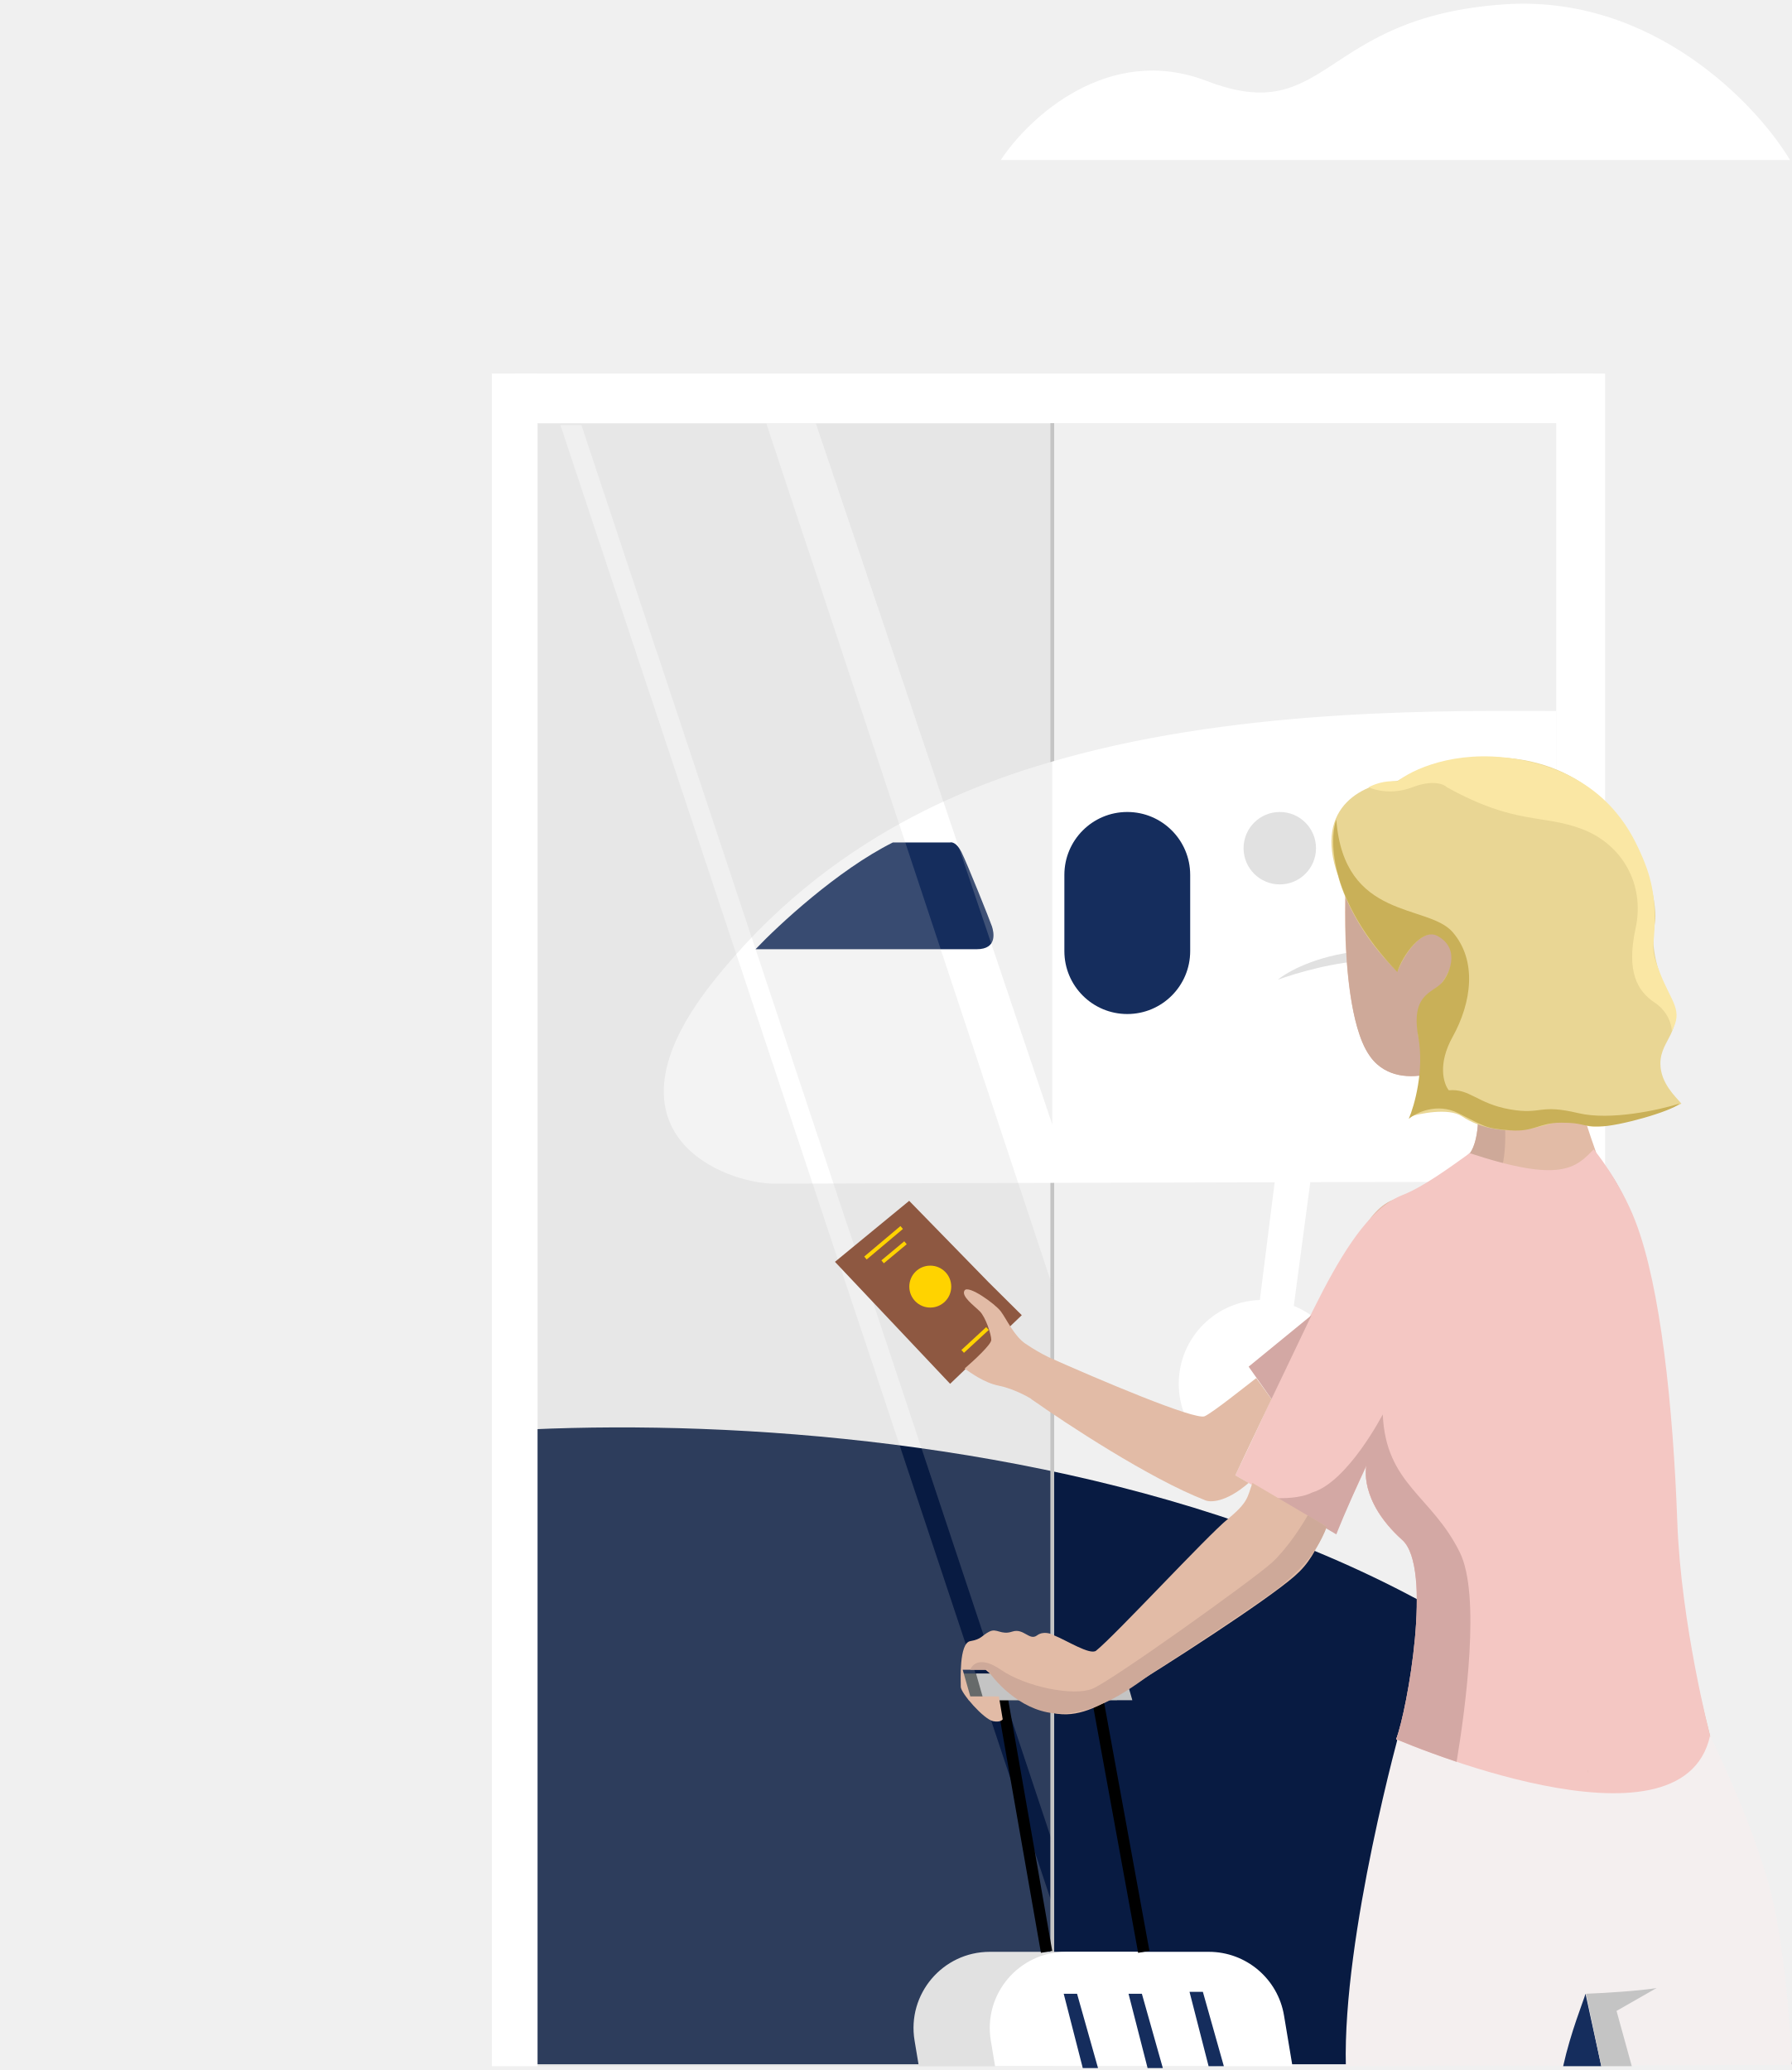
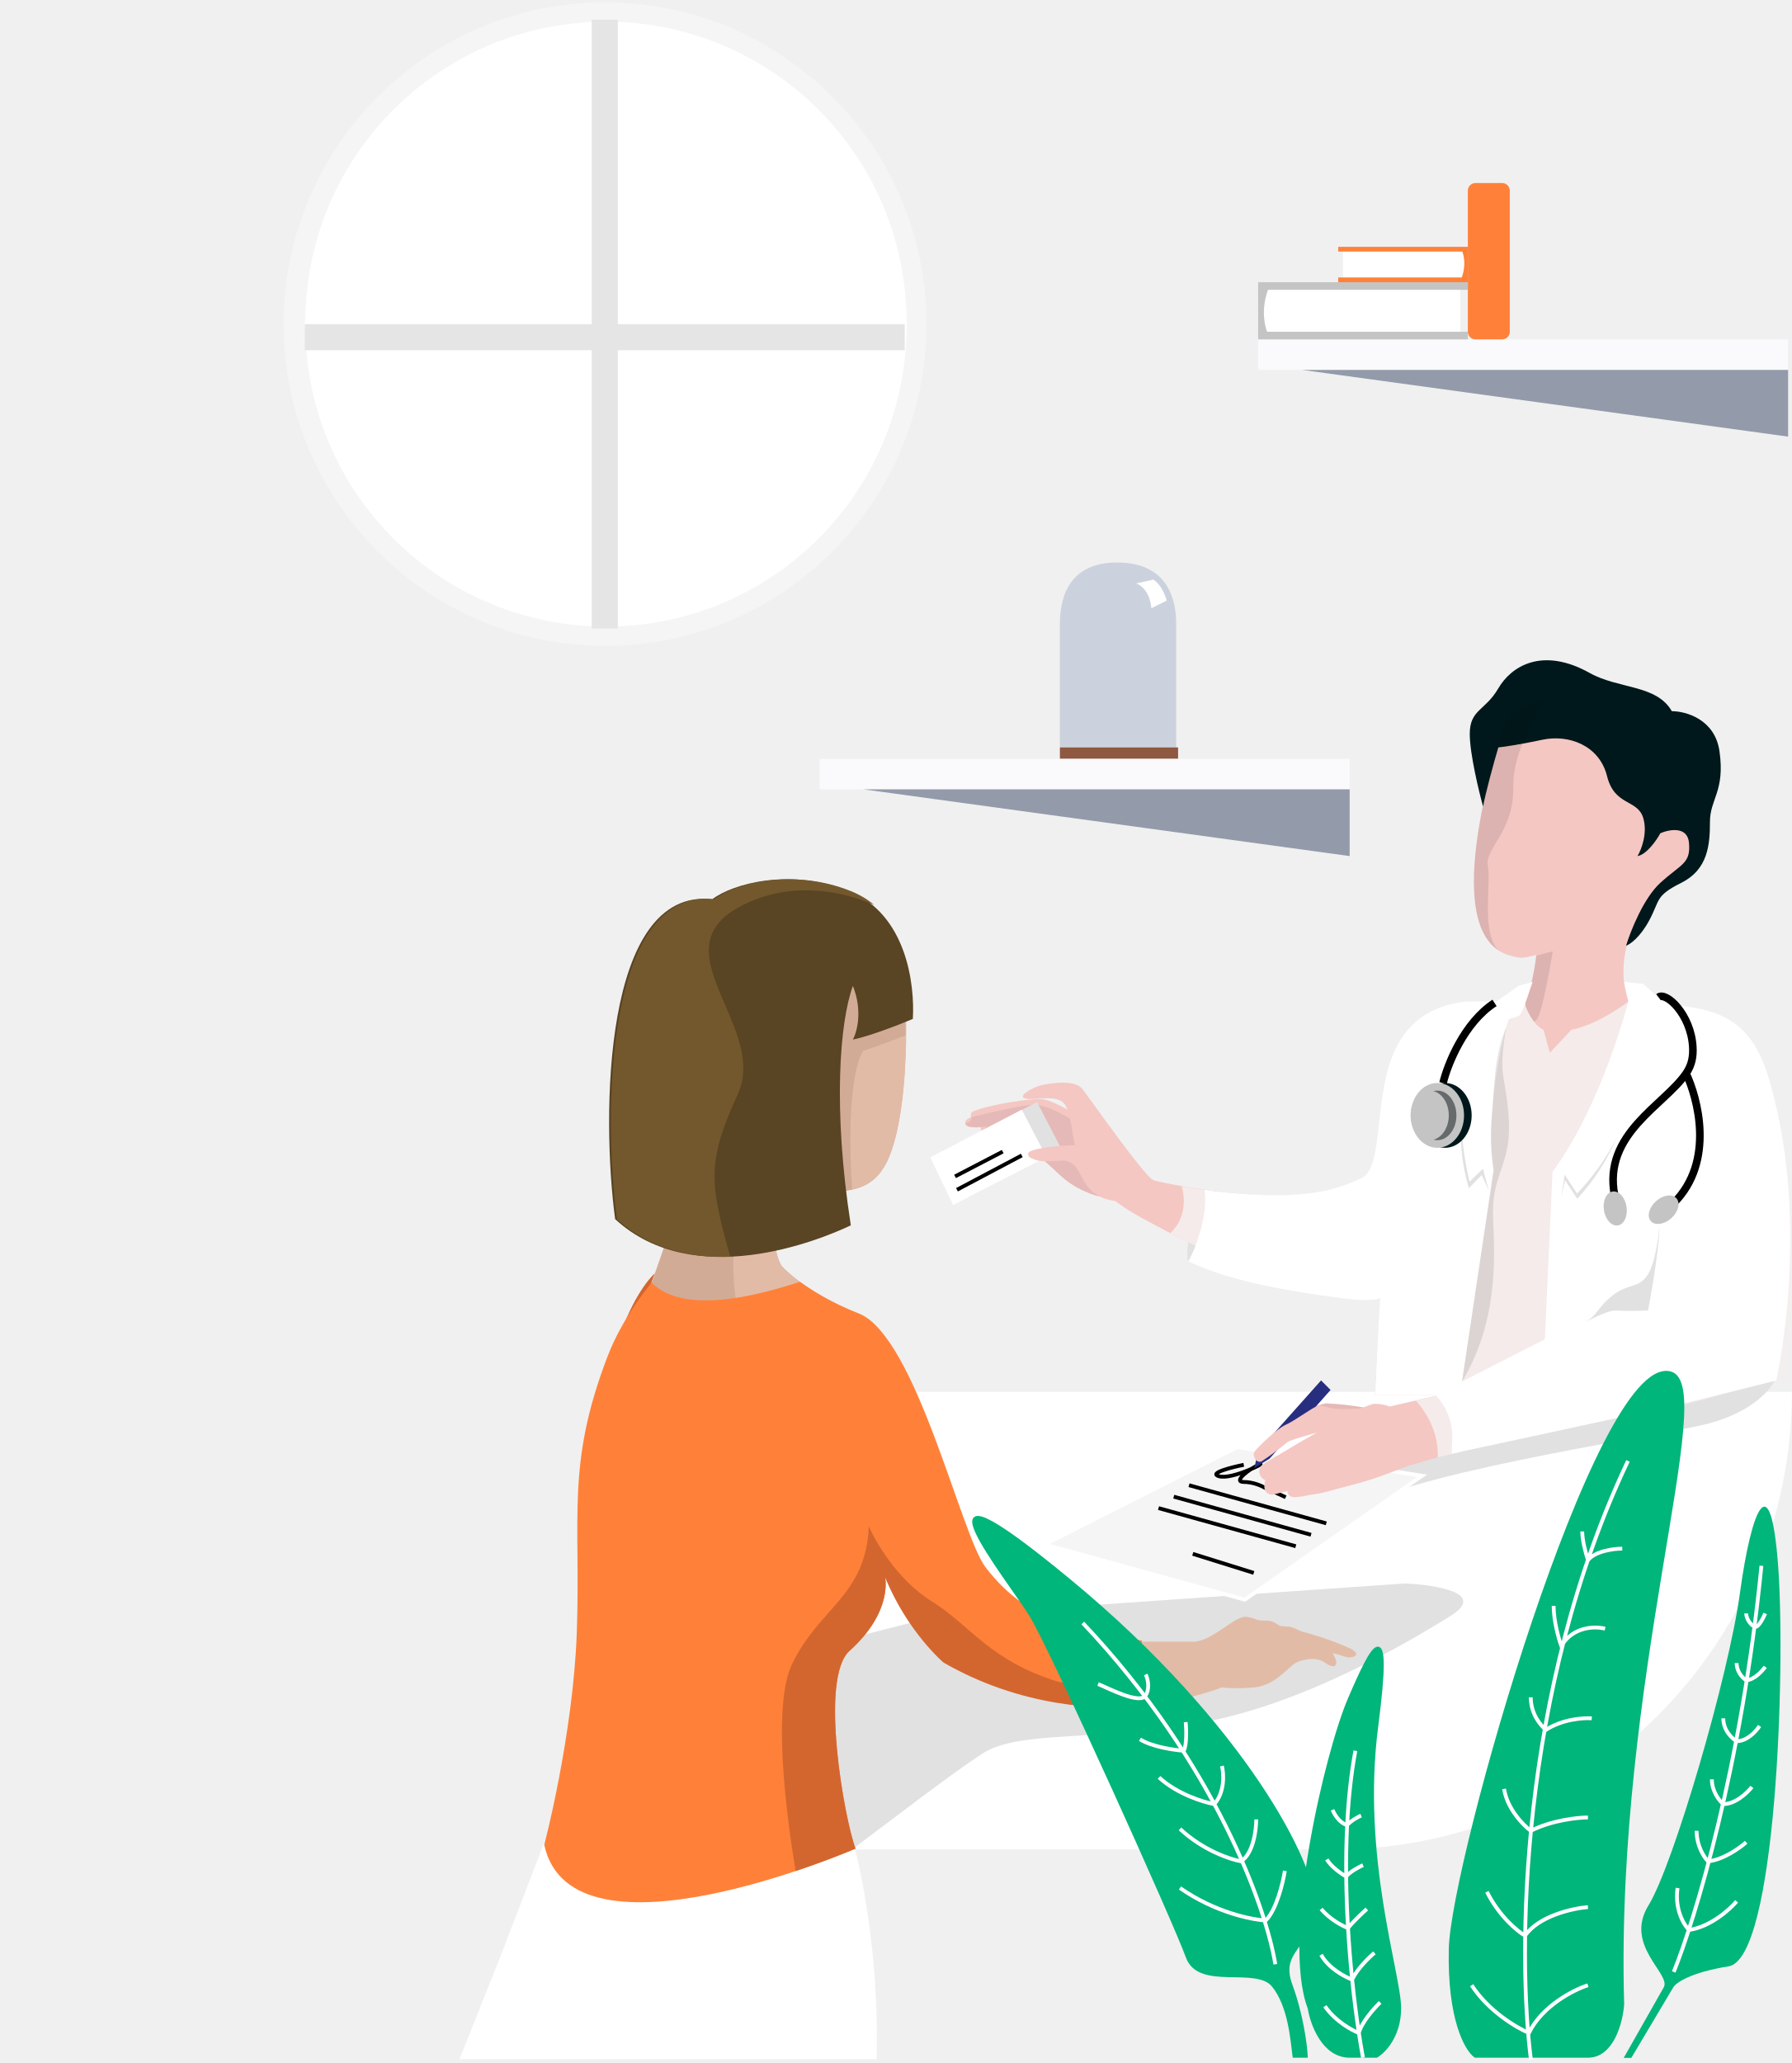
- <svg xmlns="http://www.w3.org/2000/svg" fill="none" viewBox="0 0 470 543">
-   <path d="M470 541.499C436.919 391.39 232.167 368.667 129.5 375.5v166l340.5-.001z" fill="#081B42" />
-   <path d="M276 99.26V540" stroke="#C4C4C4" />
-   <circle cx="331.172" cy="362.999" r="22" fill="#fff" />
-   <path d="M278.672 198.999c48.5-13.535 102.5-12.499 129.5-12.499V310c-57 0-194.6.499-205 .499-13 0-47.5-13-16.5-52.5s70.5-53 92-59z" fill="#fff" />
-   <path d="M359.672 251.999h53.5v-3c-14-.333-44.9-.7-56.5.5-11.6 1.2-19.167 5.5-21.5 7.5 4.5-1.666 15.7-5 24.5-5z" fill="#E1E1E1" />
-   <path d="M329.166 351.142l6.566-52.143 8.799 4.752-8.203 61.488-7.162-14.097z" fill="#fff" />
-   <rect x="279.172" y="212.999" width="33" height="53" rx="16.5" fill="#152D5D" />
-   <circle cx="335.672" cy="222.499" r="9.5" fill="#E1E1E1" />
-   <circle cx="366.672" cy="222.499" r="9.5" fill="#E1E1E1" />
-   <circle cx="396.672" cy="222.499" r="9.5" fill="#E1E1E1" />
-   <path d="M249.172 220.999h-15c-14.4 7.2-30 21.667-36 28h58c5.5 0 4.5-4.5 4-6s-6.5-16.5-8-19.5c-1.2-2.4-2.5-2.667-3-2.5z" fill="#152D5D" />
-   <path fill="#fff" d="M418 98H135v13h283z" />
-   <path opacity=".8" d="M214 111.089h62V295l-62-183.911z" fill="#C4C4C4" fill-opacity=".3" />
-   <path d="M394.505 1.144c38.821-2.677 66.172 26.102 74.995 40.826h-207c7.239-11.043 28.166-30.653 53.956-20.748 32.237 12.382 29.523-16.731 78.049-20.078zM141 98h-12v444h12zM421 98h-12.828v443.178H421z" fill="#fff" />
-   <path opacity=".2" fill-rule="evenodd" clip-rule="evenodd" d="M276 337.261l-75-226.172h-60V542h135v-42.452L147 111.546h5.5L276 483.115V337.261z" fill="#C4C4C4" />
-   <path d="M345 397s4.689-1.718 13.385-12.532c0 0-2.169 9.091 9.428 19.505 8.033 7.189 1.768 45.487-1.616 52.246 0 0 32.051 31.58 84.225 6.288 0 0-13.103-47.691-14.057-74.655-1.175-30.619-4.72-50.303-15.444-79.21-10.724-28.907-13.264-44.857-11.808-60.076 1.456-15.219.723-39.05-26.107-44.807-26.83-5.757-30.003 25.793-30.003 25.793s-2.37 40.341 8.183 49.583c9.248 8.15 25.103-2.193 25.103-2.193s3.675 18.713-.582 25.322c0 0-5.874 6.718-20.384 12.496-15.152 6.007-17.582 50.063-25.615 58.133" fill="#E2BBA6" />
-   <path d="M369.771 204.23c-1.074 6.558-2.791 17.092-4.378 27.475 1.005-9.783 2.862-20.616 4.147-27.395l.231-.08z" fill="#CEA999" />
-   <path d="M353.023 229.592l12.371 2.112-.623 9.412c-.121 5.167-4.87 3.645-3.595 5.607 5.342 8.241 12.632-5.346 17.05-4.926 4.418.421 6.477 5.447 3.304 14.018-3.173 8.571 8.234 10.954 9.218 15.76.984 4.806 8.645 31.87 0 41.132l-13.245-4.005a40.029 40.029 0 008.194-6.398c4.257-6.608.582-25.322.582-25.322s-15.845 10.343-25.103 2.193a12.057 12.057 0 01-2.008-2.323c-5.272-7.38-6.025-26.113-6.175-30.129-.151-4.015.03-17.131.03-17.131z" fill="#CEA999" />
-   <path d="M366.5 254.857c-10-9.6-14.5-20.667-15.5-25-6.8-18.8 7.5-24.5 15.5-25.001 4.8-2.8 10-4.499 12-4.999 29-5.5 43 8.643 49.5 19.643 3.815 6.457 7 18 6 23s0 11 4 19.5-2.5 10.5-2.5 17c0 5.2 4.167 8.833 5.5 10.5-2.667 1.667-20.9 7.057-24.5 5.857-4.5-1.5-3-2.5-12 0s-16.5.5-21-2.5c-3.6-2.4-11.333-.667-13.5 0 1-2.834 4.9-11.4 2.5-19-2.4-7.6 2-12.834 4.5-14.5 2.667-3 6.7-9.9 1.5-13.5-5.2-3.6-10.167 4.5-12 9z" fill="#E9D694" />
-   <path d="M366.5 255c-17.6-18.4-18-34.333-16-40 2 26.5 24 22 30.5 29.5s5 18.5 0 27.5c-4 7.2-2.333 12.333-1 14 5.5-.5 7.5 3.5 16 5s7.5-1.5 18 1c8.4 2 21.167-.833 26.5-2.5-2 2-16 6-21 6s-4-1-10-1-7 2.5-13.5 2-6.5-1-13.5-4.5c-5.6-2.8-11-.167-13 1.5 1.5-3.5 4.1-12.7 2.5-21.5-2-11 3.5-11.5 6-14 1.768-1.768 5.5-9-1-12.5-4-2.154-9.167 5.167-10.5 9.5z" fill="#C9B058" />
-   <path d="M434 263c3.6 2.4 4.5 6 4.5 7.5 3-5.5 0-7.5-3-15s-1.5-6.5-1.5-14-1-12.5-5-20.5-12.5-19-32-22c-15.6-2.4-26.833 3-30.5 6-3.2-.4-6.333.834-7.5 1.5 1.667.834 6.3 2 11.5 0s8.167-.833 9 0c18 10 25 7 35.5 11s16.5 14.5 14 26 .5 16.5 5 19.5z" fill="#FAE7A4" />
-   <path d="M419.295 304.166s4.799 4.005 9.127 16.02c4.328 12.016-6.928-6.918-6.928-6.918l-1.326-6.699-.873-2.403z" fill="#292289" />
-   <path d="M367.502 452.635S352.136 507.596 353 542l102.054-.305H470s-1-27.195-5.5-45.195-15.975-41.212-15.975-41.212-44.533 22.819-81.023-2.653z" fill="#F4EFEF" />
-   <path d="M367.814 313.5C352.621 319.548 342 350.033 324 387l26 15s3.5-6.5 8.385-17.533c0 0-2.169 9.092 9.429 19.505 8.002 7.189 1.335 44.396-1.617 52.246 0 0 74.998 32.521 82.338-.931 0 0-7.591-28.987-8.595-55.951-1.105-30.609-4.424-61.836-10.94-78.836-4.187-10.924-11-19-11-19-4.729 4.926-8.702 8.84-32.5 1-4.83 3.443-12.148 8.865-17.686 11z" fill="#F4C7C3" />
-   <path d="M362.682 371.021s-9.157 17.713-18.506 20.486c-3.173 1.606-7.773 1.497-9.676 1.493l16 9.5s2.5-6.5 7.885-18.031c0 0-2.169 9.091 9.428 19.504 8.003 7.189 1.336 44.396-1.616 52.246 0 0 6.506 2.814 15.855 5.938 2.39-14.418 6.316-43.776.863-54.89-7.35-14.979-19.429-17.872-20.233-36.246z" fill="#D3A8A4" />
-   <path d="M416.323 466.071c-.181 1.212-.352 2.393-.523 3.565.171-1.172.342-2.353.523-3.565zM416.464 465.15c0-.321.09-.641.14-1.002-.04.361-.1.681-.14 1.002z" fill="#000" opacity=".3" />
-   <path d="M415.864 523L420 542h-10c2-9 5.227-16.833 5.864-19z" fill="#152D5D" />
-   <path d="M416 523l4 19h8l-4-14.5 10.5-6c-4.8.8-14.333 1.333-18.5 1.5z" fill="#C4C4C4" />
-   <path d="M327.5 358.5L344 345l-10.5 22-6-8.5z" fill="#D3A8A4" />
-   <path d="M316 371.5c2.4-1.2 9.833-7.167 13.5-10l4 5.5-9.5 20 3.5 2c-6 5.2-10.167 5.167-11.5 4.5-14.4-5.6-36.333-20-45.5-26.5l4.5-11c12.667 5.667 38.6 16.7 41 15.5z" fill="#E2BBA6" />
-   <path d="M238.466 315l20.808 21.333L268 345l-18.795 18L219 331l19.466-16z" fill="#8E5841" />
-   <circle r="5.5" transform="matrix(-1 0 0 1 244 337.5)" fill="#FFD300" />
-   <path d="M236.5 322l-9.5 8M237.5 326l-6 5M259 348.5l-6.5 6" stroke="#FFD300" />
-   <path d="M269 352.5c2.4 1.6 4 2.5 6 3.5l-3 12c-1.333-1.167-6-3.7-10-4.5-4-.8-7.5-3.5-9-4.5 2.333-2 7-6.3 7-7.5 0-1.5-1.5-6-3-7.5s-5-4-4-5.5 8 3.5 9.5 5.5 3.5 6.5 6.5 8.5z" fill="#E2BBA6" />
-   <path d="M316.785 528.712c-1.607-9.644-9.951-16.712-19.728-16.712h-37.448c-12.359 0-21.759 11.097-19.728 23.288L241 542h78l-2.215-13.288z" fill="#E1E1E1" />
-   <path d="M336.785 528.712c-1.607-9.644-9.951-16.712-19.728-16.712h-37.448c-12.359 0-21.759 11.097-19.728 23.288L261 542h78l-2.215-13.288z" fill="#fff" />
-   <path d="M300 512l-12.5-68.5h-25l12 68.5" stroke="#000" stroke-width="3" />
-   <path d="M291 439h-39l2 7h39l-2-7z" fill="#666A6A" />
-   <path d="M295 439h-39l2 7h39l-2-7z" fill="#C4C4C4" />
-   <path d="M315.5 522.5L321 542h-4l-5-19.5h3.5zM299.5 523l5.5 19.5h-4l-5-19.5h3.5zM282.5 523l5.5 19.5h-4l-5-19.5h3.5z" fill="#152D5D" />
-   <path d="M322 398.5c5.5-4.5 5.167-5.833 6.5-9.5l19.5 11.5c-3 6.5-4.722 9.725-8.5 13-7.5 6.5-33 23-47 31.5-4.941 3-11.118 6.127-17.5 4-9-3-12.833-8-16.5-11h-6l2 7h7.5l1 6s-.5.9-2.5.5c-2.5-.5-8.5-7.419-8.5-9 0-1.5-.5-11.5 2.5-12s3-1.5 5-2.5 3 1 6 0 4.5 2.5 6.5 1c1.6-1.2 3.667-.5 4.5 0 3.333 1.333 9.438 5.249 11 4 5-4 29-30 34.5-34.5z" fill="#E2BBA6" />
-   <path d="M333.5 410c4-3.6 8-9.833 9.5-12.5l5 3c-3 8-8.5 12.5-12 15.5s-28.5 19.5-32.5 22-14 11.5-25.5 11.5c-9.2 0-16.5-7.667-19-11.5h-4.5c.5-1.5 2.8-3.6 8 0 6.5 4.5 19 7 24 5s42-28.5 47-33z" fill="#CEA999" />
+ <svg xmlns="http://www.w3.org/2000/svg" fill="none" viewBox="0 0 470 541">
+   <path d="M278 163.5V196h30.5v-32.5c0-6-2-16-15.5-16s-15 10.5-15 16z" fill="#CCD2DD" />
+   <path fill="#8E5841" d="M278 196h31v3h-31z" />
+   <path d="M302 159.5c-.4-4.4-2.833-6.167-4-6.5l4.5-1c2 1.2 3.167 4.167 3.5 5.5l-4 2z" fill="#fff" />
+   <path fill="#FAFAFC" d="M330 89h139v8H330z" />
+   <path d="M385 50v37a2 2 0 002 2h7a2 2 0 002-2V50a2 2 0 00-2-2h-7a2 2 0 00-2 2z" fill="#FF8139" />
+   <path fill="#fff" d="M331 75h52v13h-52z" />
+   <path fill="#C4C4C4" d="M330 87h55v2h-55zM330 74h55v2h-55z" />
+   <path d="M330 75v13.5h3c-.5-.833-1.5-3.3-1.5-6.5s1-6 1.5-7h-3z" fill="#C4C4C4" />
+   <path fill="#fff" d="M384.382 73.382h-32.145v-8.036h32.145z" />
+   <path fill="#FF8139" d="M385 65.964h-34v-1.236h34zM385 74h-34v-1.236h34z" />
+   <path d="M385 73.382v-8.346h-1.855c.31.516.928 2.04.928 4.019 0 1.978-.618 3.709-.928 4.327H385z" fill="#FF8139" />
+   <path opacity=".4" d="M469 114.5L341.5 97H469v17.5z" fill="#081B42" />
+   <path fill="#FAFAFC" d="M215 199h139v8H215z" />
+   <path opacity=".4" d="M354 224.5L226.5 207H354v17.5z" fill="#081B42" />
+   <path d="M74.403 85.163C74.313 38.543 112.08.62 158.7.62 205.258.62 243 38.443 243 85c0 46.557-37.742 84.38-84.299 84.38-46.493 0-84.209-37.724-84.298-84.217z" fill="#F5F5F5" />
+   <path d="M237.712 81.244c-1.76-42.23-36.509-75.56-78.777-75.56-41.839 0-76.392 32.68-78.723 74.453l-.27 4.864.27 4.862c2.33 41.775 36.884 74.455 78.723 74.455 42.268 0 77.017-33.33 78.777-75.561l.157-3.757-.157-3.756z" fill="#fff" />
+   <path fill="#E5E5E5" d="M237.299 85H79.942v6.842h157.357z" />
+   <path fill="#E5E5E5" d="M155.199 5.18V164.82h6.842V5.18z" />
+   <path d="M238.842 365H470c0 66.274-53.726 120-120 120H152v-57.778c2.237-.134 10.656-6.06 26.43-28.687 15.774-22.626 46.847-31.784 60.412-33.535z" fill="#fff" />
+   <path d="M380.5 423.733c9.6-5.989-4-8.152-12-8.485L246 423.733l-41 10.481 19 50.408c9.333-6.987 26.4-20.163 34-24.955 9.5-5.989 31-2.994 57.5-7.985s53-20.463 65-27.949zM446 373.823c12.8-2.795 18.333-9.15 19.5-11.978l-6.5-2.495-129.5 32.441v9.482c5.667 1.331 18.8 2.196 26-4.991 9-8.983 74.5-18.965 90.5-22.459z" fill="#E1E1E1" />
+   <path d="M324.5 379.5L274 405l52.5 14.5L373 387l-48.5-7.5z" fill="#F5F5F5" stroke="#fff" />
+   <path d="M326.226 384.133c-3.333.667-9.3 2.2-6.5 3 3.5 1 13-4 10.5-3s-7 4.5-4 4.5c2.4 0 4.667 1 5.5 1.5l5.5 2.5M328.851 412.477l-16-5M339.866 405.482l-36-10M343.866 402.482l-36-10M347.866 399.482l-36-10" stroke="#000" />
+   <path d="M360.45 371.022a9.033 9.033 0 00-2.979-1.972 83.084 83.084 0 00-9.492-1.036c-1.693 0-8.408 2.929-8.904 3.255-.497.327-.79 1.972 1.794 1.893 2.585-.079 19.581-2.14 19.581-2.14z" fill="#E5B9B7" />
+   <path d="M330 380.5l-1 4.5 4-2.5 16-18-2.5-2.5-16.5 18.5z" fill="#272E80" />
+   <path d="M268.877 300.253a80.129 80.129 0 018.668 7.412c3.464 3.538 10.382 7.165 15.032 6.23l-10.055-21.472s-5.982-3.65-8.77-4.111c-2.787-.462-14.253 1.34-18.373 3.086a1.134 1.134 0 00-.676.638 1.12 1.12 0 00.033.928s-1.433.507-1.535 1.273c-.203 1.476 2.02 1.442 4.063 1.341 0 0-.373 1.498 1.952 1.667 3.476-.173 6.9.893 9.661 3.008z" fill="#F4C7C3" />
+   <path d="M287.374 313.467a22.527 22.527 0 01-2.9-1.126c.936.451 1.905.828 2.9 1.126zM288.221 313.693c-.271-.068-.553-.136-.836-.226.52.158.836.226.836.226zM284.474 312.386l-.678-.316.678.316z" fill="#E5B9B7" />
+   <path d="M280.637 293.324s-.971-.552-2.257-1.228a24.49 24.49 0 00-5.858-2.32c-2.72-.428-9.378 1.295-11.568 1.746-2.189.45-6.184 1.442-6.184 1.442.237 1.464-1.546 1.554-1.546 1.554.146 1.048 1.557 1.037 2.708 1.127.923.008 1.843-.091 2.743-.293a2.617 2.617 0 01-.644 1.634c.371.21.793.312 1.219.292a17.53 17.53 0 017.9 1.87c3.273 1.927 6.512 4.991 11.105 9.204a23.09 23.09 0 005.485 3.707h.091l.677.315c.94.442 1.909.818 2.9 1.126.282.091.565.158.835.226l-7.606-20.402z" fill="#E5B9B7" />
+   <path d="M272 289l-24 12.5 6 12.5 24.5-12.5L272 289z" fill="#E1E1E1" />
+   <path d="M268 291l-24 12.5 6 12.5 24.5-12.5L268 291z" fill="#fff" />
+   <path d="M250.5 308.5L263 302m-12 10l17-9" stroke="#000" />
+   <path d="M270.096 288.199c-4.514-.079.587-3.098 3.284-3.673 2.697-.574 8.713-1.419 10.609 1.127 1.896 2.546 16.217 22.846 18.452 23.781 2.235.935 15.857 2.918 15.857 2.918 25.235 2.884 35.11.799 40.888-1.758 5.778-2.557 6.455-18.024 15.281-27.296 8.825-9.271 8.239-18.903 15.699-16.785 8.599 2.433 8.475-.406 8.475-.406l.722-1.295a54.977 54.977 0 003.567-14.375c-3.747.8-3.454 1.059-6.907.124-20.315-5.553-1.501-59.909-1.501-59.909 5.586-14.825 42.818-2.996 47.502 5.295 4.514 7.976-2.032 20.131-2.032 20.131 4.65-.169 5.18 3.583 5.18 3.583.948 8.066-10.665 13.293-10.665 13.293l-1.128 1.419c-10.315 14.499-7.731 24.784-5.812 29.166.429.912 4.063 3.042 7.787 2.974 4.74-.068 17.843.259 24.445 16.549 12.538 30.901.97 76.762-5.699 81.245-6.67 4.484-70.492 13.519-70.492 13.519l-6.5 4.337-7.72 2.253c-2.471.822-7.358 3.019-13.543 4.664-7.753 2.027-8.882 2.489-10.981 2.748-2.358.282-1.975.507-4.943.778-2.257.202-2.257-1.611-2.257-1.611l-3.905 1.002c-3.183-.214-1.873-3.841-1.873-3.841a2.419 2.419 0 01-1.525-1.727 2.406 2.406 0 01.622-2.216c.677-.552 6.771-4.044 8.058-4.867 1.286-.822 6.376-3.661 6.376-3.661s-7.392 1.994-7.809 2.557a74.224 74.224 0 01-6.682 4.968c-1.343.676-2.663-1.498-1.805-2.636.857-1.137 5.823-5.948 8.092-6.939 2.268-.991 6.195-3.954 8.035-4.799 1.84-.845 2.257.811 7.55.665 5.293-.147 3.386-.068 4.21-.237.824-.169 1.964-.845 3.386-1.127 1.403-.041 2.8.2 4.108.71l12.956-2.996h-16.771c1.433-33.774 4.131-51.472 4.131-51.472s5.451 28.637-13.882 25.911c-19.332-2.727-52.039-21.157-53.63-22.137-.711-.439-2.618-1.566-4.819-3.21-10.473-1.386-7.483-10.579-13.915-10.579-7.438 0-8.916-.428-8.916-1.802s7.426-2.084 12.267-2.253c-.801-3.47-.914-6.759-2.144-9.812-1.422-3.571-6.331-2.242-9.683-2.298z" fill="#F4C7C3" />
+   <path d="M385.5 192.5c0 5.2 2.5 15.5 3.5 19 .5-3 2.833-11.667 4-15.5 1.667-.166 5.9-.8 11.5-2 7-1.5 15 1.5 17 9.5s8 6 9.5 11c1.2 4-.5 8.333-1.5 10 2.4-.4 5-4.167 6-6 2.333-1 7.1-1.9 7.5 2.5.5 5.5-2 5.5-7.5 10.5-4.4 4-7.833 12.667-9 16.5 1-.333 3.6-2.1 6-6.5 3-5.5 1.5-6.5 8.5-10s7.5-10 7.5-16 4-8 2.5-18.5c-1.2-8.4-8.833-10.5-12.5-10.5-4-7-13.994-5.797-21.5-10-12.5-7-20.641-1.759-24 4-3.5 6-7.5 5.5-7.5 12z" fill="#00181B" />
+   <path opacity=".1" d="M393.066 249.255c-4.639-4.597-1.919-17.529-2.81-22.182-.892-4.652 6.839-8.821 6.658-20.683-.135-8.855 5.44-18.295 8.284-22.531-5.09.642-9.119 2.704-10.676 6.838 0 0-16.839 48.576-1.456 58.558zM402.964 267.493c1.636-1.509 4.311-18.024 4.311-18.024l-4.311 1.126a54.898 54.898 0 01-3.567 14.375l-.722 1.295s-2.833 1.893-8.532 1.037l1.264.428c3.882.845 9.92 1.273 11.557-.237z" fill="#000" />
+   <path d="M328.816 313.365c17.64 1.251 25.472-.563 30.37-2.737 5.778-2.569 4.052-18.881 12.076-31.543 6.85-10.826 11.444-14.645 18.903-12.504 1.445.405-1.06 0 .125.169v-1.352c3.735-1.96 9.807-2.524 9.807-2.524-.124.349-1.004 3.019-1.456 3.267-.451.248 2.776.755 2.776.755a10.447 10.447 0 002.777 3.763l2.686 16.684 6.365-15.096c8.137-1.735 13.87-9.609 13.87-9.609a9.044 9.044 0 014.515 1.678c.609-.09 1.873 2.388 2.595 2.253 4.594-1.126 20.315 1.127 28.124 16.808 2.991 6.095 6.952 21.99 7.257 31.994 0 0 1.332 26.113-.903 45.714 0 0-16.24 4.506-23.858 6.174-11.872 2.816-32.04 6.105-45.989 8.246l-1.321-15.67-20.077 6.016h-16.771c1.433-33.774 4.131-51.472 4.131-51.472s5.451 28.637-13.882 25.911c-6.941-.981-15.597-3.988-23.926-7.481l1.806-19.444z" fill="#F4EFEF" />
+   <path d="M397.287 356.985l1.614 18.52 17.718-2.839-1.478-22.531a2.83 2.83 0 00-2.528-.912c-1.524.304-3.036 3.132-3.036 3.132a2.043 2.043 0 00-1.919-.902c-1.218.192-2.324 2.513-2.324 2.513a3.116 3.116 0 00-3.386-2.254c-2.585.384-4.661 5.273-4.661 5.273zM407.658 288.863l6.772-10.454 2.799 9.97 9.785-11.671-9.672 13.248s-1.4-3.278-2.98-3.278-2.076 4.247-6.704 2.185zM405.198 288.356l-2.517-10.42-4.514 6.083-1.761-7.311 1.4 9.012a2.693 2.693 0 003.169-.011c.304-.223.559-.507.747-.834 1.501-2.455 3.476 3.481 3.476 3.481z" fill="#E0DEDE" />
+   <path d="M415.141 350.18s11.004-5.632 13.915-6.612l8.566-2.873-4.051-24.198s3.555 14.352.97 16.898c-2.584 2.546-8.046.259-11.286 7.334-3.239 7.074-8.114 9.451-8.114 9.451zM362.493 331.875c8.193-8.663-7.607-12.989-.576-15.118 7.031-2.129 4.435-14.972 4.435-14.972l-1.534 12.595s5.451 28.636-13.882 25.91a58.969 58.969 0 01-7.166-1.543c3.047.27 12.03.214 18.723-6.872z" fill="#E0DEDE" />
+   <path d="M404.261 262.615l-.011.012.011-.012zM309.912 311.056c4.142.71 8.385 1.329 8.385 1.329 25.236 2.884 34.817 0 40.889-1.757 9.435-2.783 4.052-24.626 12.877-33.92 8.826-9.294 10.643-12.279 18.057-10.139 7.415 2.141 9.029-3.165 9.932-3.672-.203 1.419 2.573 6.432 4.808 7.142l1.647 6.038 5.643-6.027c7.189-1.408 14.965-7.412 14.965-7.412.44.912-1.128 5.937 7.054 3.886 4.593-1.126 19.016.248 25.619 16.538 13.779 33.965 4.954 72.503-5.7 81.245-6.207 5.092-70.491 13.519-70.491 13.519l-.09 2.861-6.411 1.476c.373-8.742-5.744-14.859-5.744-14.859l6.106-1.454h-16.771c1.433-33.773 4.131-51.471 4.131-51.471s5.451 28.637-13.882 25.91c-13.148-1.858-32.469-10.961-44.015-16.897 5.553-5.171 2.991-12.336 2.991-12.336zM404.261 262.615l-.011.012.011-.012z" fill="#F4EBEA" />
+   <path d="M404.261 262.615l-.011.012.011-.012z" fill="#292289" />
+   <path d="M464 283c-3.538-12.032-9.5-17.5-21.5-19l-6.5-1.385-5-4.615-5-.5 1.081 5.115s-6.771 26.834-19.874 44.701l-2.009 43.878-28.688 14.645.18.181a15.753 15.753 0 014.153 12.335l-.09 2.861 2.675-.585s39.579-8.427 59.679-12.978c1.67-.383 3.205-.743 4.571-1.126l18.204-4.507s9.43-40.552-1.882-79.02z" fill="#fff" />
+   <path d="M315.916 312.025l2.382.36c25.235 2.884 32.924-.828 38.702-3.385 5.778-2.557 3.463-19.514 8-31.5 2.5-6.605 7.593-13.668 19.805-14.885h7.695l5.87-4.115 3.63-1-1.903 5.374a13.916 13.916 0 01-1.501 3.38l-.226.135c-.856.365-1.744.652-2.652.856 0 0-6.489 20.12-3.973 39.632l-8.396 56.225-6.839 2.737h-15.8c1.433-33.796 1.918-30.506 1.918-30.506s7.663 7.717-11.669 4.99c-11.004-1.554-27.831-3.965-39.298-9.575 1.738-2.85 5.316-12.077 4.255-18.723z" fill="#fff" />
+   <path d="M409.509 313.872l.881-5.824 3.261 4.945a63.718 63.718 0 0010.304-14.386 56.438 56.438 0 01-10.259 15.772l-3.216-4.889-.971 4.382zM390.47 312.126l-1.512-5.632-3.499 3.379s-2.562-10.015-2.042-18.092a51.222 51.222 0 001.839 19.827l3.386-3.47 1.828 3.988zM415.028 347.184s6.444-3.729 8.927-3.515c2.483.215 8.306 0 8.306 0s2.991-15.568 2.991-22.26c0 0-.677 9.215-3.081 12.888-2.404 3.672-5.045 2.14-9.232 5.441-4.187 3.301-3.724 5.249-7.911 7.446zM311.639 330.759s-.519-1.352 0-4.968l1.896.935a25.432 25.432 0 01-1.896 4.033z" fill="#E1E1E1" />
+   <path opacity=".1" d="M383.473 362.302l3.623-24.266 3.385-22.62 1.276-8.551a51.054 51.054 0 01-.452-14.25c.689-6.872.384-15.513 3.86-23.477 0 0-1.523 7.029-1.016 12.065.316 3.165 2.675 12.696 1.129 20.052-1.546 7.356-4.119 9.193-3.623 19.298.497 10.105.993 26.62-8.182 41.749z" fill="#000" />
+   <path d="M279.158 300.489a54.29 54.29 0 00-6.771.868c-1.479.484-2.088 1.002-2.009 1.791.079.788 1.659 1.397 3.668 1.352l4.108-.09 1.004-3.921z" fill="#F4C7C3" />
+   <path d="M174.558 493.637c0-.317-.089-.635-.139-.993.04.358.099.676.139.993z" fill="#000" opacity=".3" />
+   <path d="M237.454 259.938l-12.265 2.096.617 9.338c.12 5.125-.289 9.238-1.553 11.185-5.296 8.175-7.407-10.927-11.787-10.51-4.381.417-6.422 5.404-3.276 13.907s-8.164 10.868-9.139 15.636c-.976 4.768-8.572 31.618 0 40.807l13.131-3.973a39.714 39.714 0 01-8.123-6.348c-4.222-6.556-.578-25.122-.578-25.122s15.71 10.261 24.889 2.175c.76-.68 1.429-1.454 1.991-2.304 5.227-7.321 5.974-25.907 6.123-29.891.15-3.983-.03-16.996-.03-16.996z" fill="#CEA999" />
+   <path d="M171.751 333.923s-4.759 3.974-9.05 15.894c-4.291 11.921 6.869-6.864 6.869-6.864l1.314-6.646.867-2.384z" fill="#D3662F" />
+   <path d="M220.847 234.774c1.066 6.506 2.768 16.957 4.341 27.258-.995-9.705-2.837-20.454-4.112-27.179l-.229-.079z" fill="#CEA999" />
+   <path d="M251.533 425.773s-10.772-1.451-19.393-12.179c0 0 2.15 9.02-9.349 19.351-7.964 7.132-1.752 45.128 1.603 51.833 0 0-31.778 31.331-83.508 6.239 0 0 12.992-47.314 13.938-74.066 1.165-30.377 4.679-49.906 15.312-78.585 10.632-28.678 13.151-44.502 11.707-59.601-1.443-15.099-.716-38.742 25.885-44.453 26.602-5.712 29.748 25.589 29.748 25.589s2.349 40.022-8.114 49.191c-9.169 8.086-24.889-2.175-24.889-2.175s-3.644 18.566.577 25.122c0 0 5.824 6.665 20.21 12.397 15.023 5.96 17.433 49.668 25.397 57.675" fill="#E2BBA6" />
+   <path d="M226.5 275.503c2.8-.798 8.5-2.994 11-3.993v-4.491l-14-17.968-48 74.365-4.5 12.976 2 4.492c6.4 3.594 16 1.498 20 0-.5-3.327-1.2-11.479 0-17.468 1.2-5.989 7.167-9.483 10-10.481h15.5l5-.998c-1.6-24.356 1.333-34.437 3-36.434z" fill="#D2AB96" />
+   <path d="M223.237 481s7.554 24.943 6.695 59H120.5l10.5-26.277 11.579-30.096s44.332 22.589 80.658-2.627z" fill="#fff" />
+   <path d="M299.5 430.236c-13.599-2.464-28.806-3.29-41-19.236-6.5-8.5-18.176-60.527-33.239-66.527a70.08 70.08 0 01-15.481-8.334c-23.595 7.778-34.218 5.037-38.907.149-.249.686-7.377 8.603-11.529 19.44-10.951 28.559-6.969 42.248-8.064 72.615-.996 26.751-8.522 55.509-8.522 55.509 7.277 33.188 81.637.924 81.637.924-2.927-7.788-9.538-44.701-1.603-51.834 11.498-10.331 9.348-19.35 9.348-19.35C238.5 427 247 435.5 247 435.5c20.379 11.692 41.32 12.954 52.5 12v-17.264z" fill="#FF8139" />
+   <path d="M313 430.5h-13.5v17c9.6-1.2 18-3.833 21-5 1 .167 4.1.4 8.5 0 5.5-.5 9-5.5 11-6.5s5.5-1.5 7.5 0 3 1 3 0c0-.8-.667-2-1-2.5.667.167 2.3.6 3.5 1 1.5.5 5-.5.5-2.5s-9.5-3.5-11.5-4-2.5-1.5-5-1.5-2-1.5-5-1.5-2-.5-5-1-9 6.5-14 6.5z" fill="#E2BBA6" />
+   <path d="M299.5 447.5V441s-8.5 2.5-22 0c-18-5.558-23.015-14.789-33-21-11.227-6.983-16.621-19.75-16.621-19.75-.797 18.229-12.773 21.1-20.061 35.96-5.406 11.027-1.513 40.152.856 54.456 9.269-3.099 15.72-5.89 15.72-5.89-2.927-7.788-9.537-44.702-1.602-51.834 11.498-10.331 9.348-19.351 9.348-19.351C238 428 247.5 436 247.5 436c20.379 11.722 40.82 12.454 52 11.5z" fill="#D3662F" />
+   <path d="M223.702 272.619c4.337-.866 12.29-3.969 15.724-5.413.543-9.02-1.626-27.495-16.809-33.557-15.182-6.062-30.365-1.984-35.787 2.165-28.738-3.247-29.1 57.011-25.485 83.893 20.605 18.944 53.5 5.593 61.814 1.624-4.771-30.743-2.891-53.403.543-62.784 2.602 6.494 1.084 12.087 0 14.072z" fill="#594423" />
+   <path fill-rule="evenodd" clip-rule="evenodd" d="M229.282 237.295c-8.563-3.738-22.613-6.598-35.782.776-11.508 6.445-7.574 15.563-3.324 25.412 3.32 7.696 6.833 15.838 3.324 23.499-8 17.469-7.5 22.959-2 42.423l.05.181c-10.249.344-21.059-1.919-29.704-9.868-3.615-26.882-3.254-87.141 25.484-83.893 5.423-4.15 20.605-8.227 35.788-2.165a23.093 23.093 0 016.164 3.635z" fill="#74582D" />
+   <path d="M438.884 521.153c-2.4 4-8.333 14-11 18.5h-2c2.833-5 8.9-15.7 10.5-18.5 2-3.5-10.5-11-4-21.5s21-60 24-82 8-34 10-7-.5 103-13 105c-10 1.6-13.833 4.333-14.5 5.5z" fill="#00B67A" />
+   <path d="M439 517.112c5.5-13.5 17.8-53.7 23-106.5" stroke="#fff" />
+   <path d="M380.5 511.112c-.4 18.4 4.167 26.333 6.5 28h29.5c6.4 0 8.667-9 9-13.5-2.5-85.5 25-162.539 12.5-165.5-19-4.5-57 128-57.5 151z" fill="#00B67A" stroke="#00B67A" />
+   <path d="M401.54 540.112c-3.494-27.098-3.294-96.436 25.46-157M416.5 520.612c-3.667 1.167-11.9 5.3-15.5 12.5-3.167-1.333-10.6-5.7-15-12.5m30.5-20.5c-4 .333-12.9 2.3-16.5 7.5-2-1.167-6.8-5.1-10-11.5m26.5-19.5c-2.667 0-9.4.7-15 3.5-2-1.5-6.2-5.8-7-11m23-18.5c-2.167-.167-7.6.2-12 3-1.333-1-4-4.1-4-8.5m19.5-18c-2.5-.667-8.3-.7-11.5 4.5-.667-1.834-2-6.5-2-10.5m18-15c-2.167 0-7 .6-9 3-.5-1.5-1.5-5.1-1.5-7.5M455.5 498.612c-1.833 2.166-6.9 6.7-12.5 7.5-1.333-1.334-3.8-5.4-3-11M458 483.112c-1.667 1.5-6 4.6-10 5-1-1-3-4-3-8m14.5-11.5c-1.167 1.5-4.3 4.5-7.5 4.5-1-.834-3-3.3-3-6.5m12.5-14c-.833 1.333-3.2 4-6 4-1.167-.667-3.5-2.8-3.5-6m11-13.5c-.833 1.166-3 3.5-5 3.5-.833-.5-2.5-2.1-2.5-4.5m7.5-13c-.5 1.166-1.7 3.5-2.5 3.5-1 0-2.5-2-2.5-3.5" stroke="#fff" />
+   <path d="M367 526.612c0 7.2-4 11.333-6 12.5h-7c-6.8 0-9.833-8.333-10.5-12.5-7-18.5 4.5-67 10.5-81s11.008-23.732 7 7c-4.5 34.5 6 65 6 74z" fill="#00B67A" stroke="#00B67A" />
+   <path d="M357.5 539.612a194.566 194.566 0 01-1.088-6.5m-.912-74c-1.144 6.16-1.825 12.772-2.161 19.5m8.661 46.5c-1.559 1.5-4.858 5.2-5.588 8m0 0c-1.804-.667-6.112-3-8.912-7m8.912 7a293.627 293.627 0 01-1.756-14m5.844-7c-1.396 1.166-4.519 4.2-5.844 7m0 0c-1.885-.667-6.156-2.9-8.156-6.5m8.156 6.5a318.013 318.013 0 01-1.087-13.5m4.931-5c-1.121 1-3.676 3.4-4.931 5m0 0c-1.357-.5-4.669-2.2-7.069-5m7.069 5c-.258-4.38-.43-8.915-.478-13.5m4.409-3c-1.106.5-3.536 1.8-4.409 3m0 0c-1.197-.667-3.891-2.5-5.091-4.5m5.091 4.5c-.047-4.486.024-9.019.248-13.5m3.661-2.5c-.774.333-2.59 1.3-3.661 2.5m0 0c-.78-.167-2.639-1.2-3.839-4" stroke="#fff" />
+   <path d="M338.5 520.612c2.8 7.6 3.833 15.5 4 18.5h-3c-.5-3.5-1-13-5.5-18.5s-19.5 1-22.5-7.5-35.5-80.5-41-89.5-36-47 10-9 64.5 75 64 85.5-9.5 11-6 20.5z" fill="#00B67A" stroke="#00B67A" />
+   <path d="M334.5 515.112c-2.333-14.5-15.7-52.7-50.5-89.5M337 490.612c-.5 3.166-2.2 10.2-5 13-3.667-.167-13.3-2.1-22.5-8.5m20-18c0 2.833-.8 9-4 11-2.833-.5-10-2.9-16-8.5m11-16.5c.5 2 .8 6.8-2 10-2.833-.5-9.7-2.6-14.5-7m7-14.5c.167 1.833.3 5.9-.5 7.5-2.5-.167-8.3-1-11.5-3m1.5-17c.5 1 1.2 3.5 0 5.5-1.5 2.5-10-2-12.5-3" stroke="#fff" />
+   <ellipse cx="379" cy="292.5" rx="7" ry="8.5" fill="#00181B" />
+   <ellipse cx="377" cy="292.5" rx="7" ry="8.5" fill="#C4C4C4" />
+   <ellipse cx="377" cy="292.5" rx="5" ry="6.5" fill="#666A6A" />
+   <ellipse cx="375" cy="292.5" rx="5" ry="6.5" fill="#C4C4C4" />
+   <path d="M378.5 284c1.167-4.833 5.5-15.8 13.5-21M435 261.5c2-1.5 8.5 4.5 9 13 .151 2.564-.248 4.788-1.759 7m-18.741 32c-3.162-16.204 13.044-23.661 18.741-32m0 0c2.92 6.166 7.759 23-3.241 34" stroke="#000" stroke-width="2" />
+   <ellipse cx="423.655" cy="316.907" rx="3" ry="4.5" transform="rotate(-8.828 423.655 316.907)" fill="#C4C4C4" />
+   <ellipse cx="436.355" cy="317.235" rx="3" ry="4.5" transform="rotate(48.238 436.355 317.235)" fill="#C4C4C4" />
</svg>
